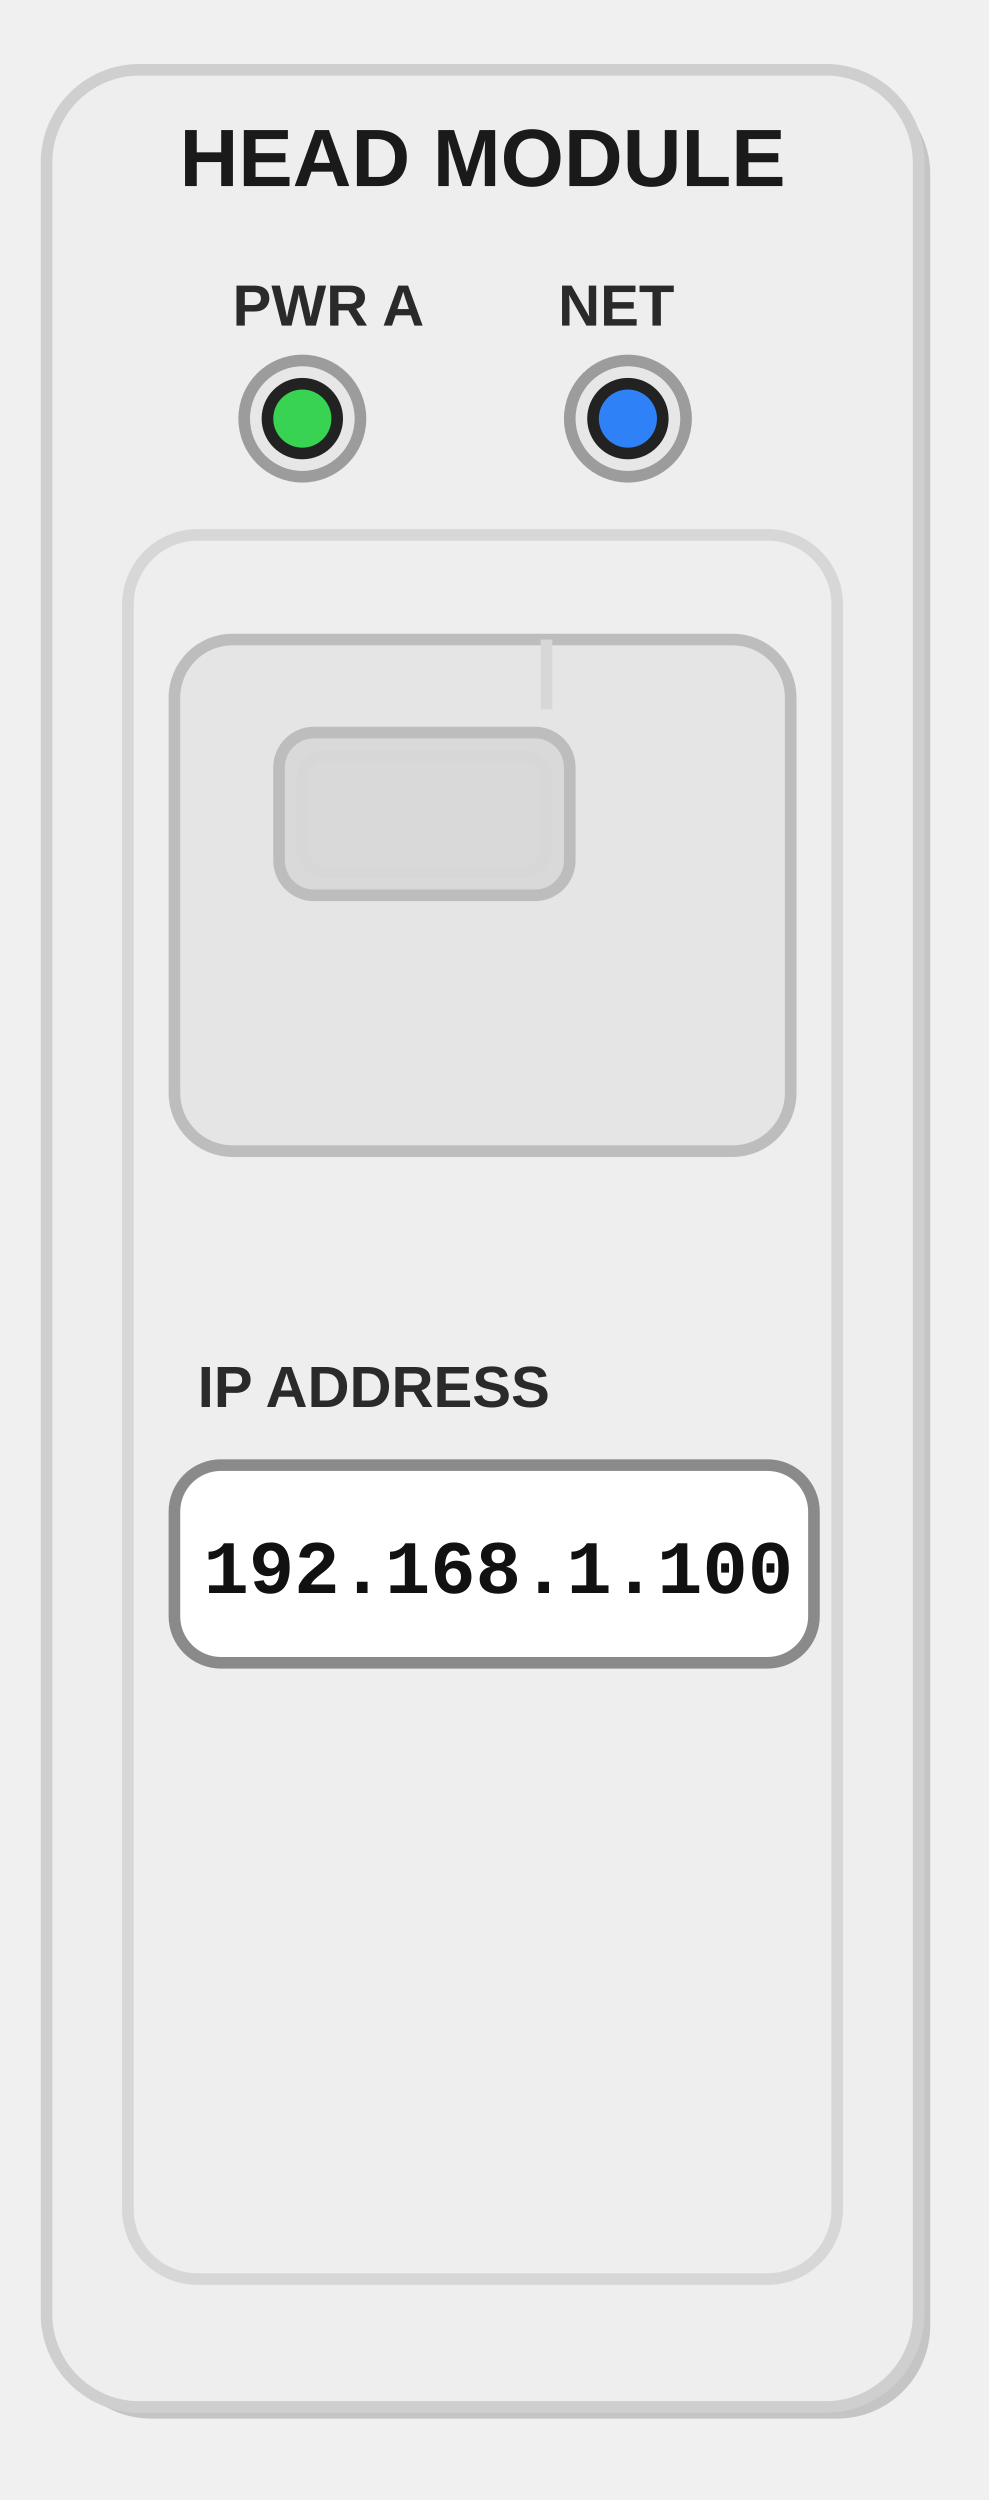
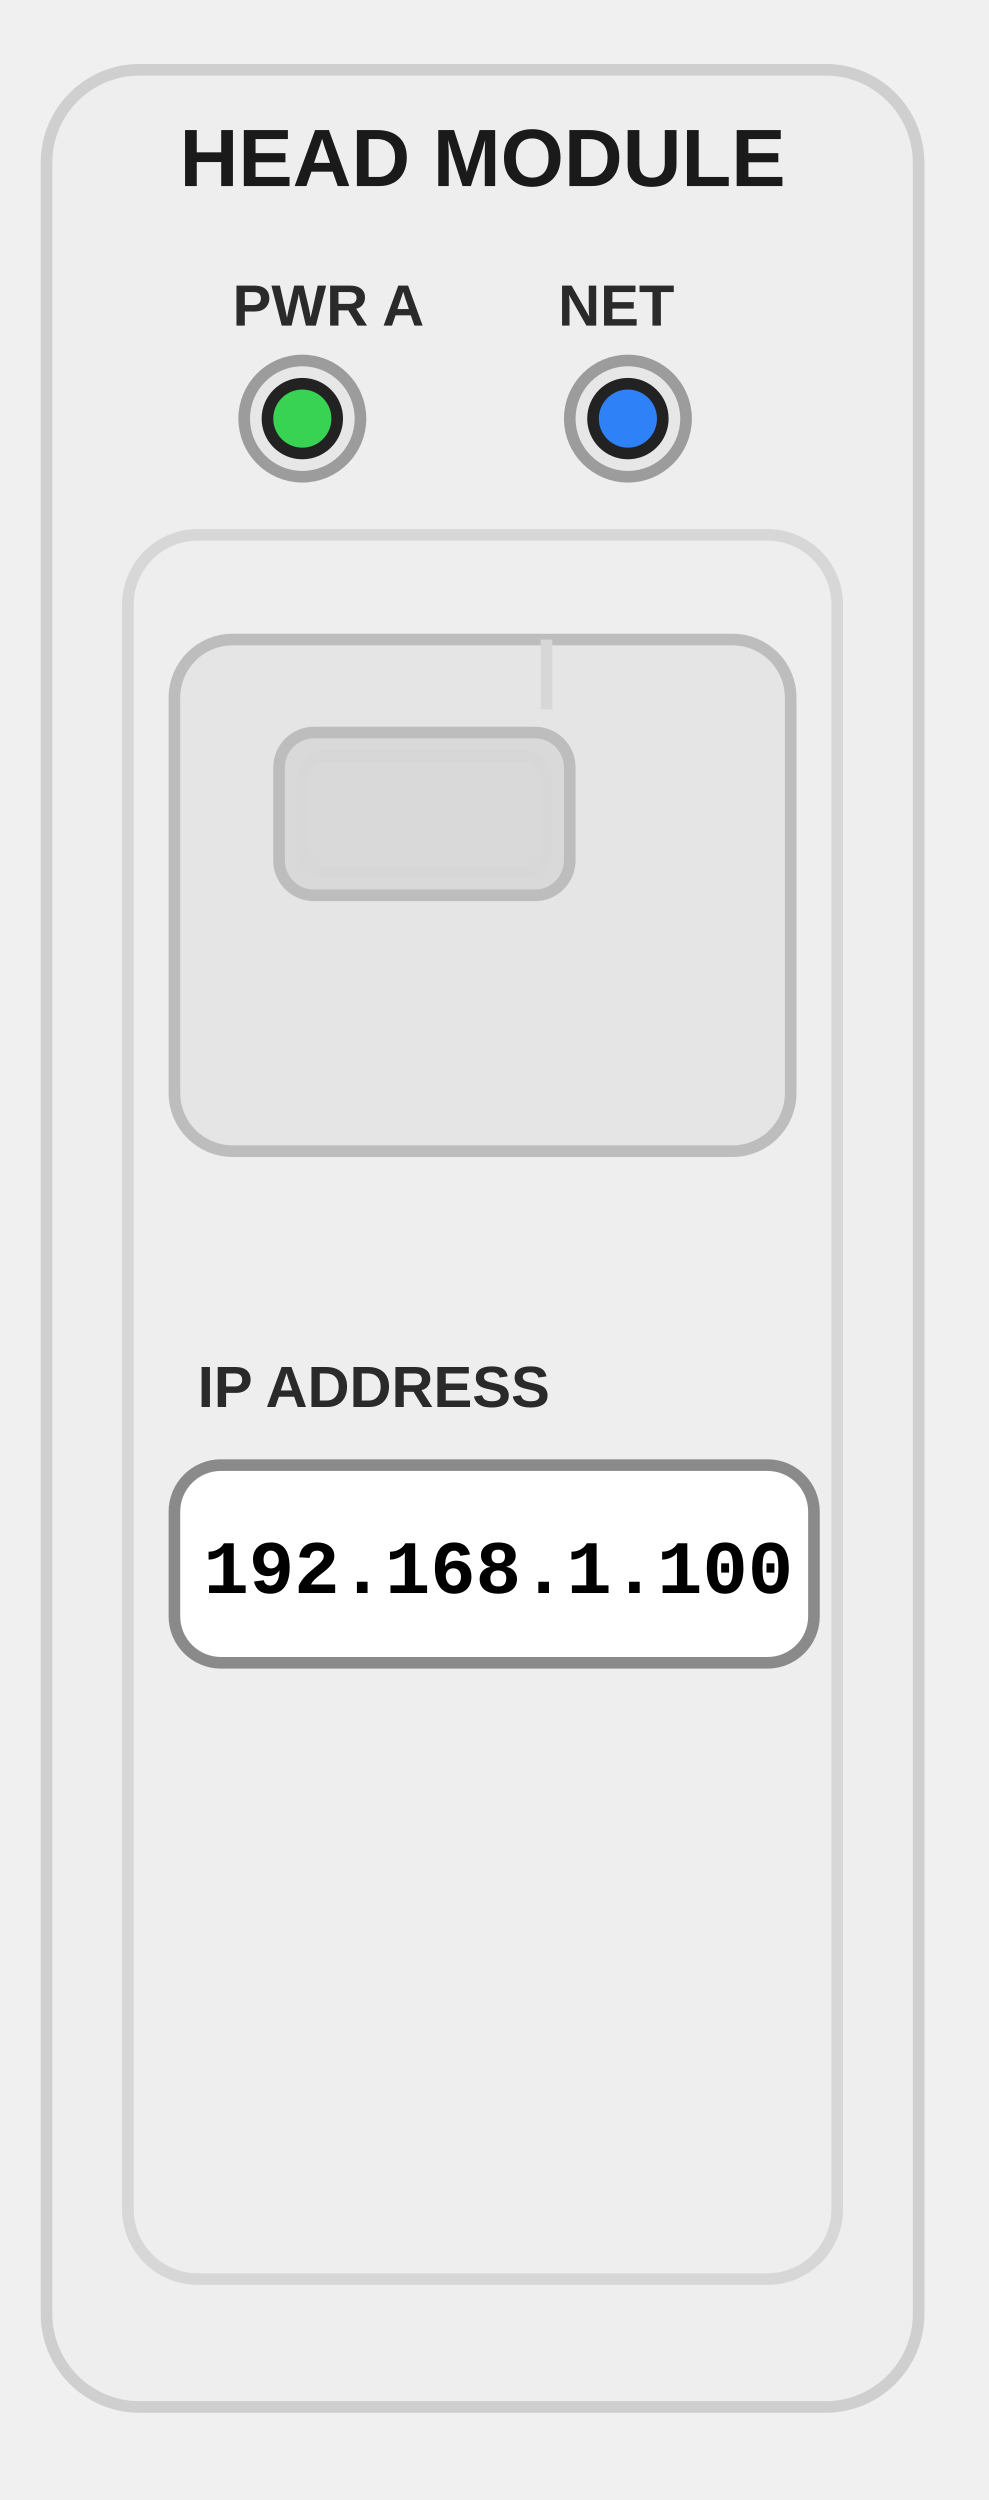
<svg xmlns="http://www.w3.org/2000/svg" width="170" height="430" viewBox="0 0 170 430">
  <defs>
    <style>
-       .shadow { fill:#000; opacity:0.18; }
+       .shadow { fill:#000; opacity:0; }
      .card { fill:#eeeeee; stroke:#cfcfcf; stroke-width:2; }
      .inner { fill:none; stroke:#d7d7d7; stroke-width:2; }
      .title { font-family:Arial,Helvetica,sans-serif; font-size:14px; font-weight:700; fill:#1a1a1a; }
      .label { font-family:Arial,Helvetica,sans-serif; font-size:10px; font-weight:700; fill:#2a2a2a; }

      .ledOuter { fill:#e7e7e7; stroke:#9c9c9c; stroke-width:2; }
      .ledPwr { fill:#39d353; stroke:#222; stroke-width:2; }
      .ledNet { fill:#2f81f7; stroke:#222; stroke-width:2; }

      .pi { fill:#e5e5e5; stroke:#bdbdbd; stroke-width:2; }
      .piWindow { fill:#d9d9d9; stroke:#bdbdbd; stroke-width:2; }

      .ipBox { fill:#ffffff; stroke:#8a8a8a; stroke-width:2; }
      .ipText {
        font-family:"Courier New",Courier,monospace;
        font-size:13px;
        font-weight:700;
-         fill:#111;
+         fill:#000000;
      }
    </style>
  </defs>
  <rect class="shadow" x="10" y="14" width="150" height="402" rx="16" />
  <rect class="card" x="8" y="12" width="150" height="402" rx="16" />
  <text class="title" x="83" y="32" text-anchor="middle">HEAD MODULE</text>
  <text class="label" x="40" y="56">PWR A</text>
  <circle class="ledOuter" cx="52" cy="72" r="10" />
  <circle class="ledPwr" cx="52" cy="72" r="6" />
  <text class="label" x="96" y="56">NET</text>
  <circle class="ledOuter" cx="108" cy="72" r="10" />
  <circle class="ledNet" cx="108" cy="72" r="6" />
  <rect class="inner" x="22" y="92" width="122" height="300" rx="12" />
  <g transform="translate(30,110)">
    <rect class="pi" x="0" y="0" width="106" height="88" rx="10" />
    <path class="inner" d="M64,0 V12" />
    <rect class="piWindow" x="18" y="16" width="50" height="28" rx="6" />
    <rect class="inner" x="22" y="20" width="42" height="20" rx="4" />
  </g>
  <text class="label" x="34" y="242">IP ADDRESS</text>
  <rect class="ipBox" x="30" y="252" width="110" height="34" rx="8" />
  <text class="ipText" x="35" y="274" textLength="100" lengthAdjust="spacingAndGlyphs">192.168.1.100</text>
</svg>
